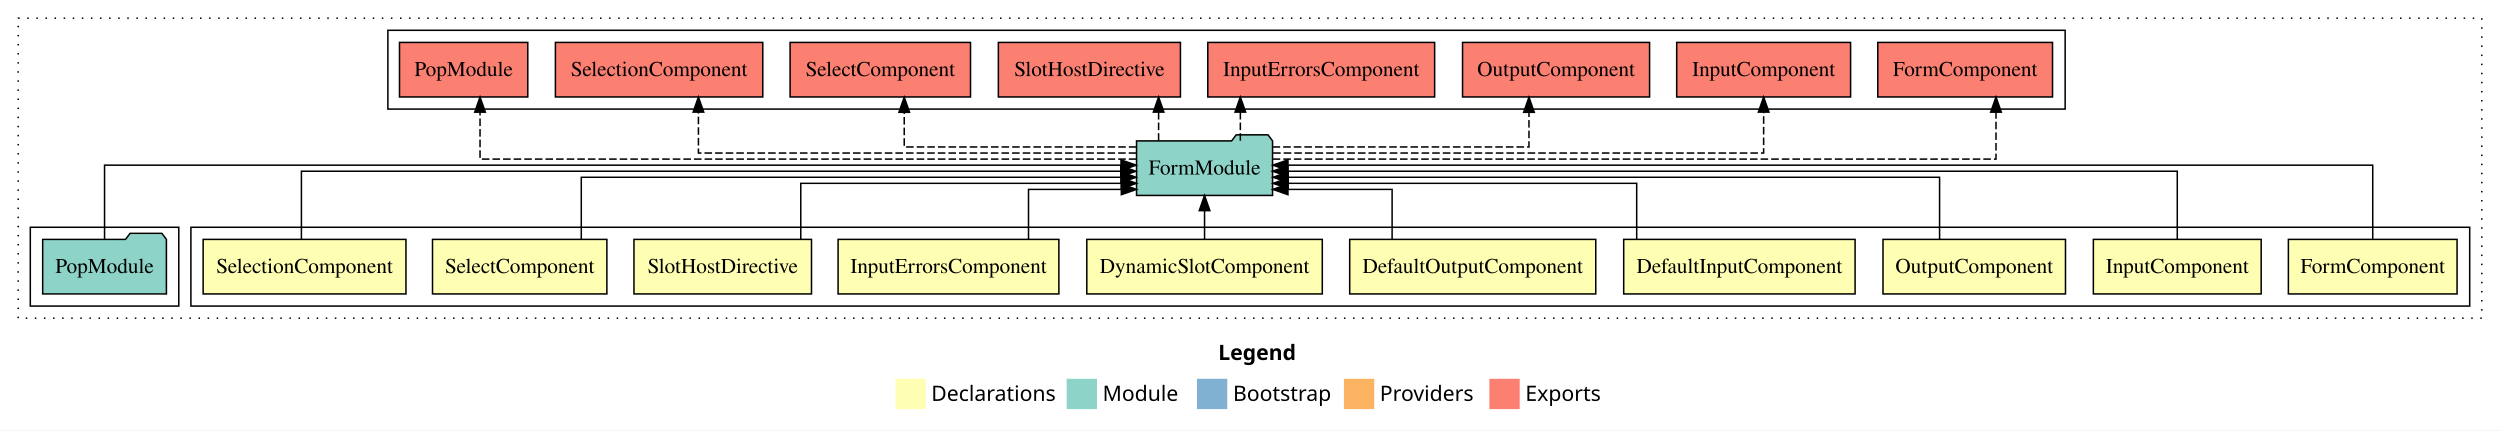
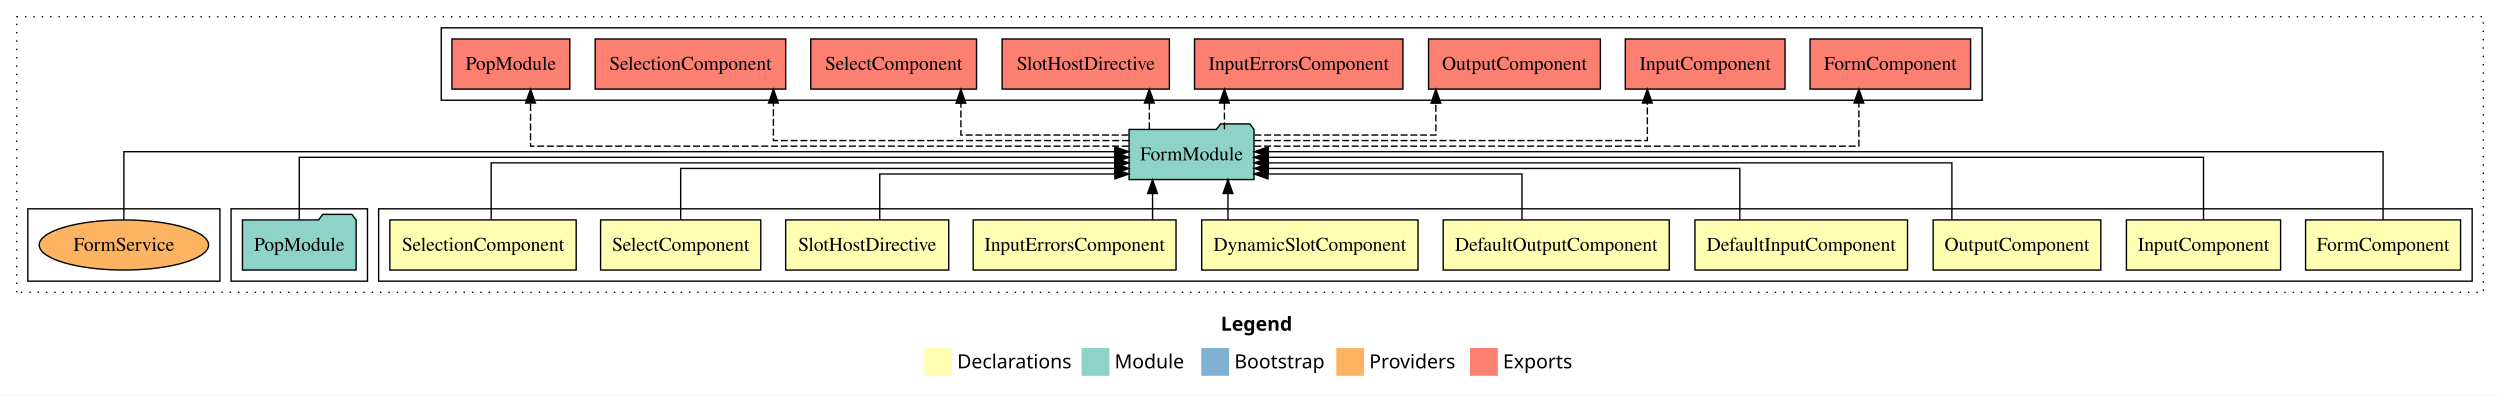
- <svg xmlns="http://www.w3.org/2000/svg" width="1650pt" height="284pt" viewBox="0.00 0.00 1650.00 284.00">
+ <svg xmlns="http://www.w3.org/2000/svg" width="1796pt" height="284pt" viewBox="0.00 0.00 1796.00 284.00">
  <g id="graph0" class="graph" transform="scale(1 1) rotate(0) translate(4 280)">
-     <polygon fill="#ffffff" stroke="transparent" points="-4,4 -4,-280 1646,-280 1646,4 -4,4" />
-     <text text-anchor="start" x="800.009" y="-42.4" font-family="sans-serif" font-weight="bold" font-size="14.00" fill="#000000">Legend</text>
-     <polygon fill="#ffffb3" stroke="transparent" points="587,-10 587,-30 607,-30 607,-10 587,-10" />
-     <text text-anchor="start" x="610.629" y="-15.4" font-family="sans-serif" font-size="14.00" fill="#000000">  Declarations</text>
-     <polygon fill="#8dd3c7" stroke="transparent" points="700,-10 700,-30 720,-30 720,-10 700,-10" />
-     <text text-anchor="start" x="723.725" y="-15.4" font-family="sans-serif" font-size="14.00" fill="#000000">  Module</text>
-     <polygon fill="#80b1d3" stroke="transparent" points="786,-10 786,-30 806,-30 806,-10 786,-10" />
-     <text text-anchor="start" x="809.781" y="-15.4" font-family="sans-serif" font-size="14.00" fill="#000000">  Bootstrap</text>
-     <polygon fill="#fdb462" stroke="transparent" points="883,-10 883,-30 903,-30 903,-10 883,-10" />
-     <text text-anchor="start" x="906.673" y="-15.4" font-family="sans-serif" font-size="14.00" fill="#000000">  Providers</text>
-     <polygon fill="#fb8072" stroke="transparent" points="979,-10 979,-30 999,-30 999,-10 979,-10" />
-     <text text-anchor="start" x="1002.726" y="-15.4" font-family="sans-serif" font-size="14.00" fill="#000000">  Exports</text>
+     <polygon fill="#ffffff" stroke="transparent" points="-4,4 -4,-280 1792,-280 1792,4 -4,4" />
+     <text text-anchor="start" x="873.009" y="-42.4" font-family="sans-serif" font-weight="bold" font-size="14.00" fill="#000000">Legend</text>
+     <polygon fill="#ffffb3" stroke="transparent" points="660,-10 660,-30 680,-30 680,-10 660,-10" />
+     <text text-anchor="start" x="683.629" y="-15.4" font-family="sans-serif" font-size="14.00" fill="#000000">  Declarations</text>
+     <polygon fill="#8dd3c7" stroke="transparent" points="773,-10 773,-30 793,-30 793,-10 773,-10" />
+     <text text-anchor="start" x="796.725" y="-15.4" font-family="sans-serif" font-size="14.00" fill="#000000">  Module</text>
+     <polygon fill="#80b1d3" stroke="transparent" points="859,-10 859,-30 879,-30 879,-10 859,-10" />
+     <text text-anchor="start" x="882.781" y="-15.4" font-family="sans-serif" font-size="14.00" fill="#000000">  Bootstrap</text>
+     <polygon fill="#fdb462" stroke="transparent" points="956,-10 956,-30 976,-30 976,-10 956,-10" />
+     <text text-anchor="start" x="979.673" y="-15.4" font-family="sans-serif" font-size="14.00" fill="#000000">  Providers</text>
+     <polygon fill="#fb8072" stroke="transparent" points="1052,-10 1052,-30 1072,-30 1072,-10 1052,-10" />
+     <text text-anchor="start" x="1075.726" y="-15.4" font-family="sans-serif" font-size="14.00" fill="#000000">  Exports</text>
    <g id="clust1" class="cluster">
-       <polygon fill="none" stroke="#000000" stroke-dasharray="1,5" points="8,-70 8,-268 1634,-268 1634,-70 8,-70" />
+       <polygon fill="none" stroke="#000000" stroke-dasharray="1,5" points="8,-70 8,-268 1780,-268 1780,-70 8,-70" />
    </g>
    <g id="clust2" class="cluster">
-       <polygon fill="none" stroke="#000000" points="122,-78 122,-130 1626,-130 1626,-78 122,-78" />
+       <polygon fill="none" stroke="#000000" points="268,-78 268,-130 1772,-130 1772,-78 268,-78" />
    </g>
    <g id="clust13" class="cluster">
-       <polygon fill="none" stroke="#000000" points="16,-78 16,-130 114,-130 114,-78 16,-78" />
+       <polygon fill="none" stroke="#000000" points="162,-78 162,-130 260,-130 260,-78 162,-78" />
    </g>
    <g id="clust14" class="cluster">
-       <polygon fill="none" stroke="#000000" points="252,-208 252,-260 1359,-260 1359,-208 252,-208" />
+       <polygon fill="none" stroke="#000000" points="313,-208 313,-260 1420,-260 1420,-208 313,-208" />
+     </g>
+     <g id="clust16" class="cluster">
+       <polygon fill="none" stroke="#000000" points="16,-78 16,-130 154,-130 154,-78 16,-78" />
    </g>
    <g id="node1" class="node">
-       <polygon fill="#ffffb3" stroke="#000000" points="1617.667,-122 1506.333,-122 1506.333,-86 1617.667,-86 1617.667,-122" />
-       <text text-anchor="middle" x="1562" y="-99.8" font-family="Times,serif" font-size="14.00" fill="#000000">FormComponent</text>
+       <polygon fill="#ffffb3" stroke="#000000" points="1763.667,-122 1652.333,-122 1652.333,-86 1763.667,-86 1763.667,-122" />
+       <text text-anchor="middle" x="1708" y="-99.8" font-family="Times,serif" font-size="14.00" fill="#000000">FormComponent</text>
    </g>
    <g id="node11" class="node">
-       <polygon fill="#8dd3c7" stroke="#000000" points="835.884,-187 832.884,-191 811.884,-191 808.884,-187 746.116,-187 746.116,-151 835.884,-151 835.884,-187" />
-       <text text-anchor="middle" x="791" y="-164.8" font-family="Times,serif" font-size="14.00" fill="#000000">FormModule</text>
+       <polygon fill="#8dd3c7" stroke="#000000" points="896.884,-187 893.884,-191 872.884,-191 869.884,-187 807.116,-187 807.116,-151 896.884,-151 896.884,-187" />
+       <text text-anchor="middle" x="852" y="-164.8" font-family="Times,serif" font-size="14.00" fill="#000000">FormModule</text>
    </g>
    <g id="edge1" class="edge">
-       <path fill="none" stroke="#000000" d="M1562,-122.308C1562,-142.145 1562,-171 1562,-171 1562,-171 846.068,-171 846.068,-171" />
-       <polygon fill="#000000" stroke="#000000" points="846.068,-167.5 836.068,-171 846.067,-174.5 846.068,-167.5" />
+       <path fill="none" stroke="#000000" d="M1708,-122.308C1708,-142.145 1708,-171 1708,-171 1708,-171 907.117,-171 907.117,-171" />
+       <polygon fill="#000000" stroke="#000000" points="907.117,-167.5 897.117,-171 907.117,-174.5 907.117,-167.5" />
    </g>
    <g id="node2" class="node">
-       <polygon fill="#ffffb3" stroke="#000000" points="1488.384,-122 1377.616,-122 1377.616,-86 1488.384,-86 1488.384,-122" />
-       <text text-anchor="middle" x="1433" y="-99.8" font-family="Times,serif" font-size="14.00" fill="#000000">InputComponent</text>
+       <polygon fill="#ffffb3" stroke="#000000" points="1634.384,-122 1523.616,-122 1523.616,-86 1634.384,-86 1634.384,-122" />
+       <text text-anchor="middle" x="1579" y="-99.8" font-family="Times,serif" font-size="14.00" fill="#000000">InputComponent</text>
    </g>
    <g id="edge2" class="edge">
-       <path fill="none" stroke="#000000" d="M1433,-122.222C1433,-140.828 1433,-167 1433,-167 1433,-167 845.889,-167 845.889,-167" />
-       <polygon fill="#000000" stroke="#000000" points="845.889,-163.5 835.889,-167 845.889,-170.5 845.889,-163.5" />
+       <path fill="none" stroke="#000000" d="M1579,-122.222C1579,-140.828 1579,-167 1579,-167 1579,-167 906.928,-167 906.928,-167" />
+       <polygon fill="#000000" stroke="#000000" points="906.928,-163.5 896.928,-167 906.928,-170.5 906.928,-163.5" />
    </g>
    <g id="node3" class="node">
-       <polygon fill="#ffffb3" stroke="#000000" points="1359.22,-122 1238.78,-122 1238.78,-86 1359.22,-86 1359.22,-122" />
-       <text text-anchor="middle" x="1299" y="-99.8" font-family="Times,serif" font-size="14.00" fill="#000000">OutputComponent</text>
+       <polygon fill="#ffffb3" stroke="#000000" points="1505.22,-122 1384.78,-122 1384.78,-86 1505.22,-86 1505.22,-122" />
+       <text text-anchor="middle" x="1445" y="-99.8" font-family="Times,serif" font-size="14.00" fill="#000000">OutputComponent</text>
    </g>
    <g id="edge3" class="edge">
-       <path fill="none" stroke="#000000" d="M1276.121,-122.022C1276.121,-139.373 1276.121,-163 1276.121,-163 1276.121,-163 846.203,-163 846.203,-163" />
-       <polygon fill="#000000" stroke="#000000" points="846.203,-159.5 836.203,-163 846.203,-166.5 846.203,-159.5" />
+       <path fill="none" stroke="#000000" d="M1398.236,-122.022C1398.236,-139.373 1398.236,-163 1398.236,-163 1398.236,-163 907.165,-163 907.165,-163" />
+       <polygon fill="#000000" stroke="#000000" points="907.166,-159.5 897.165,-163 907.165,-166.5 907.166,-159.5" />
    </g>
    <g id="node4" class="node">
-       <polygon fill="#ffffb3" stroke="#000000" points="1220.361,-122 1067.639,-122 1067.639,-86 1220.361,-86 1220.361,-122" />
-       <text text-anchor="middle" x="1144" y="-99.8" font-family="Times,serif" font-size="14.00" fill="#000000">DefaultInputComponent</text>
+       <polygon fill="#ffffb3" stroke="#000000" points="1366.361,-122 1213.639,-122 1213.639,-86 1366.361,-86 1366.361,-122" />
+       <text text-anchor="middle" x="1290" y="-99.8" font-family="Times,serif" font-size="14.00" fill="#000000">DefaultInputComponent</text>
    </g>
    <g id="edge4" class="edge">
-       <path fill="none" stroke="#000000" d="M1076.215,-122.009C1076.215,-138.049 1076.215,-159 1076.215,-159 1076.215,-159 846.193,-159 846.193,-159" />
-       <polygon fill="#000000" stroke="#000000" points="846.193,-155.5 836.193,-159 846.193,-162.5 846.193,-155.5" />
+       <path fill="none" stroke="#000000" d="M1245.881,-122.009C1245.881,-138.049 1245.881,-159 1245.881,-159 1245.881,-159 907.183,-159 907.183,-159" />
+       <polygon fill="#000000" stroke="#000000" points="907.183,-155.5 897.183,-159 907.183,-162.5 907.183,-155.5" />
    </g>
    <g id="node5" class="node">
-       <polygon fill="#ffffb3" stroke="#000000" points="1049.198,-122 886.802,-122 886.802,-86 1049.198,-86 1049.198,-122" />
-       <text text-anchor="middle" x="968" y="-99.8" font-family="Times,serif" font-size="14.00" fill="#000000">DefaultOutputComponent</text>
+       <polygon fill="#ffffb3" stroke="#000000" points="1195.198,-122 1032.802,-122 1032.802,-86 1195.198,-86 1195.198,-122" />
+       <text text-anchor="middle" x="1114" y="-99.8" font-family="Times,serif" font-size="14.00" fill="#000000">DefaultOutputComponent</text>
    </g>
    <g id="edge5" class="edge">
-       <path fill="none" stroke="#000000" d="M914.791,-122.124C914.791,-136.783 914.791,-155 914.791,-155 914.791,-155 846.042,-155 846.042,-155" />
-       <polygon fill="#000000" stroke="#000000" points="846.042,-151.5 836.042,-155 846.042,-158.5 846.042,-151.5" />
+       <path fill="none" stroke="#000000" d="M1089.381,-122.124C1089.381,-136.783 1089.381,-155 1089.381,-155 1089.381,-155 906.928,-155 906.928,-155" />
+       <polygon fill="#000000" stroke="#000000" points="906.929,-151.5 896.928,-155 906.928,-158.5 906.929,-151.5" />
    </g>
    <g id="node6" class="node">
-       <polygon fill="#ffffb3" stroke="#000000" points="868.713,-122 713.287,-122 713.287,-86 868.713,-86 868.713,-122" />
-       <text text-anchor="middle" x="791" y="-99.8" font-family="Times,serif" font-size="14.00" fill="#000000">DynamicSlotComponent</text>
+       <polygon fill="#ffffb3" stroke="#000000" points="1014.713,-122 859.287,-122 859.287,-86 1014.713,-86 1014.713,-122" />
+       <text text-anchor="middle" x="937" y="-99.8" font-family="Times,serif" font-size="14.00" fill="#000000">DynamicSlotComponent</text>
    </g>
    <g id="edge6" class="edge">
-       <path fill="none" stroke="#000000" d="M791,-122.106C791,-122.106 791,-140.991 791,-140.991" />
-       <polygon fill="#000000" stroke="#000000" points="787.5,-140.991 791,-150.991 794.5,-140.991 787.5,-140.991" />
+       <path fill="none" stroke="#000000" d="M878.168,-122.106C878.168,-122.106 878.168,-140.991 878.168,-140.991" />
+       <polygon fill="#000000" stroke="#000000" points="874.668,-140.991 878.168,-150.991 881.668,-140.991 874.668,-140.991" />
    </g>
    <g id="node7" class="node">
-       <polygon fill="#ffffb3" stroke="#000000" points="694.863,-122 549.137,-122 549.137,-86 694.863,-86 694.863,-122" />
-       <text text-anchor="middle" x="622" y="-99.8" font-family="Times,serif" font-size="14.00" fill="#000000">InputErrorsComponent</text>
+       <polygon fill="#ffffb3" stroke="#000000" points="840.863,-122 695.137,-122 695.137,-86 840.863,-86 840.863,-122" />
+       <text text-anchor="middle" x="768" y="-99.8" font-family="Times,serif" font-size="14.00" fill="#000000">InputErrorsComponent</text>
    </g>
    <g id="edge7" class="edge">
-       <path fill="none" stroke="#000000" d="M674.819,-122.124C674.819,-136.783 674.819,-155 674.819,-155 674.819,-155 736.081,-155 736.081,-155" />
-       <polygon fill="#000000" stroke="#000000" points="736.081,-158.5 746.081,-155 736.081,-151.5 736.081,-158.5" />
+       <path fill="none" stroke="#000000" d="M823.995,-122.106C823.995,-122.106 823.995,-140.991 823.995,-140.991" />
+       <polygon fill="#000000" stroke="#000000" points="820.495,-140.991 823.995,-150.991 827.495,-140.991 820.495,-140.991" />
    </g>
    <g id="node8" class="node">
-       <polygon fill="#ffffb3" stroke="#000000" points="531.588,-122 414.412,-122 414.412,-86 531.588,-86 531.588,-122" />
-       <text text-anchor="middle" x="473" y="-99.8" font-family="Times,serif" font-size="14.00" fill="#000000">SlotHostDirective</text>
+       <polygon fill="#ffffb3" stroke="#000000" points="677.588,-122 560.412,-122 560.412,-86 677.588,-86 677.588,-122" />
+       <text text-anchor="middle" x="619" y="-99.8" font-family="Times,serif" font-size="14.00" fill="#000000">SlotHostDirective</text>
    </g>
    <g id="edge8" class="edge">
-       <path fill="none" stroke="#000000" d="M524.512,-122.009C524.512,-138.049 524.512,-159 524.512,-159 524.512,-159 736.095,-159 736.095,-159" />
-       <polygon fill="#000000" stroke="#000000" points="736.095,-162.5 746.095,-159 736.095,-155.5 736.095,-162.5" />
+       <path fill="none" stroke="#000000" d="M628.012,-122.124C628.012,-136.783 628.012,-155 628.012,-155 628.012,-155 796.942,-155 796.942,-155" />
+       <polygon fill="#000000" stroke="#000000" points="796.942,-158.5 806.942,-155 796.942,-151.5 796.942,-158.5" />
    </g>
    <g id="node9" class="node">
-       <polygon fill="#ffffb3" stroke="#000000" points="396.541,-122 281.459,-122 281.459,-86 396.541,-86 396.541,-122" />
-       <text text-anchor="middle" x="339" y="-99.8" font-family="Times,serif" font-size="14.00" fill="#000000">SelectComponent</text>
+       <polygon fill="#ffffb3" stroke="#000000" points="542.541,-122 427.459,-122 427.459,-86 542.541,-86 542.541,-122" />
+       <text text-anchor="middle" x="485" y="-99.8" font-family="Times,serif" font-size="14.00" fill="#000000">SelectComponent</text>
    </g>
    <g id="edge9" class="edge">
-       <path fill="none" stroke="#000000" d="M379.652,-122.022C379.652,-139.373 379.652,-163 379.652,-163 379.652,-163 735.802,-163 735.802,-163" />
-       <polygon fill="#000000" stroke="#000000" points="735.802,-166.5 745.802,-163 735.802,-159.5 735.802,-166.5" />
+       <path fill="none" stroke="#000000" d="M485,-122.009C485,-138.049 485,-159 485,-159 485,-159 796.999,-159 796.999,-159" />
+       <polygon fill="#000000" stroke="#000000" points="796.999,-162.5 806.999,-159 796.999,-155.5 796.999,-162.5" />
    </g>
    <g id="node10" class="node">
-       <polygon fill="#ffffb3" stroke="#000000" points="263.931,-122 130.069,-122 130.069,-86 263.931,-86 263.931,-122" />
-       <text text-anchor="middle" x="197" y="-99.8" font-family="Times,serif" font-size="14.00" fill="#000000">SelectionComponent</text>
+       <polygon fill="#ffffb3" stroke="#000000" points="409.931,-122 276.069,-122 276.069,-86 409.931,-86 409.931,-122" />
+       <text text-anchor="middle" x="343" y="-99.8" font-family="Times,serif" font-size="14.00" fill="#000000">SelectionComponent</text>
    </g>
    <g id="edge10" class="edge">
-       <path fill="none" stroke="#000000" d="M194.934,-122.222C194.934,-140.828 194.934,-167 194.934,-167 194.934,-167 735.709,-167 735.709,-167" />
-       <polygon fill="#000000" stroke="#000000" points="735.709,-170.5 745.709,-167 735.709,-163.5 735.709,-170.5" />
+       <path fill="none" stroke="#000000" d="M348.861,-122.022C348.861,-139.373 348.861,-163 348.861,-163 348.861,-163 796.907,-163 796.907,-163" />
+       <polygon fill="#000000" stroke="#000000" points="796.907,-166.5 806.907,-163 796.907,-159.5 796.907,-166.5" />
    </g>
    <g id="node13" class="node">
-       <polygon fill="#fb8072" stroke="#000000" points="1350.666,-252 1235.334,-252 1235.334,-216 1350.666,-216 1350.666,-252" />
-       <text text-anchor="middle" x="1293" y="-229.8" font-family="Times,serif" font-size="14.00" fill="#000000">FormComponent </text>
+       <polygon fill="#fb8072" stroke="#000000" points="1411.666,-252 1296.334,-252 1296.334,-216 1411.666,-216 1411.666,-252" />
+       <text text-anchor="middle" x="1354" y="-229.8" font-family="Times,serif" font-size="14.00" fill="#000000">FormComponent </text>
    </g>
    <g id="edge12" class="edge">
-       <path fill="none" stroke="#000000" stroke-dasharray="5,2" d="M835.987,-175C962.691,-175 1313.352,-175 1313.352,-175 1313.352,-175 1313.352,-205.977 1313.352,-205.977" />
-       <polygon fill="#000000" stroke="#000000" points="1309.852,-205.977 1313.352,-215.977 1316.852,-205.977 1309.852,-205.977" />
+       <path fill="none" stroke="#000000" stroke-dasharray="5,2" d="M897.103,-175C1016.449,-175 1331.424,-175 1331.424,-175 1331.424,-175 1331.424,-205.977 1331.424,-205.977" />
+       <polygon fill="#000000" stroke="#000000" points="1327.924,-205.977 1331.424,-215.977 1334.924,-205.977 1327.924,-205.977" />
    </g>
    <g id="node14" class="node">
-       <polygon fill="#fb8072" stroke="#000000" points="1217.384,-252 1102.616,-252 1102.616,-216 1217.384,-216 1217.384,-252" />
-       <text text-anchor="middle" x="1160" y="-229.8" font-family="Times,serif" font-size="14.00" fill="#000000">InputComponent </text>
+       <polygon fill="#fb8072" stroke="#000000" points="1278.384,-252 1163.616,-252 1163.616,-216 1278.384,-216 1278.384,-252" />
+       <text text-anchor="middle" x="1221" y="-229.8" font-family="Times,serif" font-size="14.00" fill="#000000">InputComponent </text>
    </g>
    <g id="edge13" class="edge">
-       <path fill="none" stroke="#000000" stroke-dasharray="5,2" d="M836.247,-179C934.78,-179 1160,-179 1160,-179 1160,-179 1160,-205.991 1160,-205.991" />
-       <polygon fill="#000000" stroke="#000000" points="1156.5,-205.991 1160,-215.991 1163.5,-205.991 1156.5,-205.991" />
+       <path fill="none" stroke="#000000" stroke-dasharray="5,2" d="M897.187,-179C987.016,-179 1179.454,-179 1179.454,-179 1179.454,-179 1179.454,-205.991 1179.454,-205.991" />
+       <polygon fill="#000000" stroke="#000000" points="1175.954,-205.991 1179.454,-215.991 1182.954,-205.991 1175.954,-205.991" />
    </g>
    <g id="node15" class="node">
-       <polygon fill="#fb8072" stroke="#000000" points="1084.72,-252 961.279,-252 961.279,-216 1084.72,-216 1084.72,-252" />
-       <text text-anchor="middle" x="1023" y="-229.8" font-family="Times,serif" font-size="14.00" fill="#000000">OutputComponent </text>
+       <polygon fill="#fb8072" stroke="#000000" points="1145.72,-252 1022.279,-252 1022.279,-216 1145.72,-216 1145.72,-252" />
+       <text text-anchor="middle" x="1084" y="-229.8" font-family="Times,serif" font-size="14.00" fill="#000000">OutputComponent </text>
    </g>
    <g id="edge14" class="edge">
-       <path fill="none" stroke="#000000" stroke-dasharray="5,2" d="M835.886,-183C898.673,-183 1005.119,-183 1005.119,-183 1005.119,-183 1005.119,-205.876 1005.119,-205.876" />
-       <polygon fill="#000000" stroke="#000000" points="1001.62,-205.876 1005.119,-215.876 1008.62,-205.876 1001.62,-205.876" />
+       <path fill="none" stroke="#000000" stroke-dasharray="5,2" d="M897.201,-183C949.206,-183 1027.521,-183 1027.521,-183 1027.521,-183 1027.521,-205.876 1027.521,-205.876" />
+       <polygon fill="#000000" stroke="#000000" points="1024.021,-205.876 1027.521,-215.876 1031.021,-205.876 1024.021,-205.876" />
    </g>
    <g id="node16" class="node">
-       <polygon fill="#fb8072" stroke="#000000" points="942.863,-252 793.137,-252 793.137,-216 942.863,-216 942.863,-252" />
-       <text text-anchor="middle" x="868" y="-229.8" font-family="Times,serif" font-size="14.00" fill="#000000">InputErrorsComponent </text>
+       <polygon fill="#fb8072" stroke="#000000" points="1003.863,-252 854.137,-252 854.137,-216 1003.863,-216 1003.863,-252" />
+       <text text-anchor="middle" x="929" y="-229.8" font-family="Times,serif" font-size="14.00" fill="#000000">InputErrorsComponent </text>
    </g>
    <g id="edge15" class="edge">
-       <path fill="none" stroke="#000000" stroke-dasharray="5,2" d="M814.63,-187.106C814.63,-187.106 814.63,-205.991 814.63,-205.991" />
-       <polygon fill="#000000" stroke="#000000" points="811.13,-205.991 814.63,-215.991 818.13,-205.991 811.13,-205.991" />
+       <path fill="none" stroke="#000000" stroke-dasharray="5,2" d="M875.63,-187.106C875.63,-187.106 875.63,-205.991 875.63,-205.991" />
+       <polygon fill="#000000" stroke="#000000" points="872.13,-205.991 875.63,-215.991 879.13,-205.991 872.13,-205.991" />
    </g>
    <g id="node17" class="node">
-       <polygon fill="#fb8072" stroke="#000000" points="775.089,-252 654.911,-252 654.911,-216 775.089,-216 775.089,-252" />
-       <text text-anchor="middle" x="715" y="-229.8" font-family="Times,serif" font-size="14.00" fill="#000000">SlotHostDirective </text>
+       <polygon fill="#fb8072" stroke="#000000" points="836.089,-252 715.911,-252 715.911,-216 836.089,-216 836.089,-252" />
+       <text text-anchor="middle" x="776" y="-229.8" font-family="Times,serif" font-size="14.00" fill="#000000">SlotHostDirective </text>
    </g>
    <g id="edge16" class="edge">
-       <path fill="none" stroke="#000000" stroke-dasharray="5,2" d="M760.676,-187.106C760.676,-187.106 760.676,-205.991 760.676,-205.991" />
-       <polygon fill="#000000" stroke="#000000" points="757.176,-205.991 760.676,-215.991 764.176,-205.991 757.176,-205.991" />
+       <path fill="none" stroke="#000000" stroke-dasharray="5,2" d="M821.676,-187.106C821.676,-187.106 821.676,-205.991 821.676,-205.991" />
+       <polygon fill="#000000" stroke="#000000" points="818.176,-205.991 821.676,-215.991 825.176,-205.991 818.176,-205.991" />
    </g>
    <g id="node18" class="node">
-       <polygon fill="#fb8072" stroke="#000000" points="636.54,-252 517.46,-252 517.46,-216 636.54,-216 636.54,-252" />
-       <text text-anchor="middle" x="577" y="-229.8" font-family="Times,serif" font-size="14.00" fill="#000000">SelectComponent </text>
+       <polygon fill="#fb8072" stroke="#000000" points="697.54,-252 578.46,-252 578.46,-216 697.54,-216 697.54,-252" />
+       <text text-anchor="middle" x="638" y="-229.8" font-family="Times,serif" font-size="14.00" fill="#000000">SelectComponent </text>
    </g>
    <g id="edge17" class="edge">
-       <path fill="none" stroke="#000000" stroke-dasharray="5,2" d="M746.024,-183C687.545,-183 592.794,-183 592.794,-183 592.794,-183 592.794,-205.876 592.794,-205.876" />
-       <polygon fill="#000000" stroke="#000000" points="589.294,-205.876 592.794,-215.876 596.294,-205.876 589.294,-205.876" />
+       <path fill="none" stroke="#000000" stroke-dasharray="5,2" d="M806.723,-183C757.665,-183 686.307,-183 686.307,-183 686.307,-183 686.307,-205.876 686.307,-205.876" />
+       <polygon fill="#000000" stroke="#000000" points="682.807,-205.876 686.307,-215.876 689.807,-205.876 682.807,-205.876" />
    </g>
    <g id="node19" class="node">
-       <polygon fill="#fb8072" stroke="#000000" points="499.431,-252 362.569,-252 362.569,-216 499.431,-216 499.431,-252" />
-       <text text-anchor="middle" x="431" y="-229.8" font-family="Times,serif" font-size="14.00" fill="#000000">SelectionComponent </text>
+       <polygon fill="#fb8072" stroke="#000000" points="560.431,-252 423.569,-252 423.569,-216 560.431,-216 560.431,-252" />
+       <text text-anchor="middle" x="492" y="-229.8" font-family="Times,serif" font-size="14.00" fill="#000000">SelectionComponent </text>
    </g>
    <g id="edge18" class="edge">
-       <path fill="none" stroke="#000000" stroke-dasharray="5,2" d="M745.95,-179C654.771,-179 456.961,-179 456.961,-179 456.961,-179 456.961,-205.991 456.961,-205.991" />
-       <polygon fill="#000000" stroke="#000000" points="453.461,-205.991 456.961,-215.991 460.461,-205.991 453.461,-205.991" />
+       <path fill="none" stroke="#000000" stroke-dasharray="5,2" d="M807.029,-179C723.231,-179 551.613,-179 551.613,-179 551.613,-179 551.613,-205.991 551.613,-205.991" />
+       <polygon fill="#000000" stroke="#000000" points="548.113,-205.991 551.613,-215.991 555.113,-205.991 548.113,-205.991" />
    </g>
    <g id="node20" class="node">
-       <polygon fill="#fb8072" stroke="#000000" points="344.333,-252 259.667,-252 259.667,-216 344.333,-216 344.333,-252" />
-       <text text-anchor="middle" x="302" y="-229.8" font-family="Times,serif" font-size="14.00" fill="#000000">PopModule </text>
+       <polygon fill="#fb8072" stroke="#000000" points="405.333,-252 320.667,-252 320.667,-216 405.333,-216 405.333,-252" />
+       <text text-anchor="middle" x="363" y="-229.8" font-family="Times,serif" font-size="14.00" fill="#000000">PopModule </text>
    </g>
    <g id="edge19" class="edge">
-       <path fill="none" stroke="#000000" stroke-dasharray="5,2" d="M746.014,-175C626.979,-175 312.823,-175 312.823,-175 312.823,-175 312.823,-205.977 312.823,-205.977" />
-       <polygon fill="#000000" stroke="#000000" points="309.323,-205.977 312.823,-215.977 316.323,-205.977 309.323,-205.977" />
+       <path fill="none" stroke="#000000" stroke-dasharray="5,2" d="M806.898,-175C688.365,-175 377.139,-175 377.139,-175 377.139,-175 377.139,-205.977 377.139,-205.977" />
+       <polygon fill="#000000" stroke="#000000" points="373.639,-205.977 377.139,-215.977 380.639,-205.977 373.639,-205.977" />
    </g>
    <g id="node12" class="node">
-       <polygon fill="#8dd3c7" stroke="#000000" points="105.833,-122 102.833,-126 81.833,-126 78.833,-122 24.167,-122 24.167,-86 105.833,-86 105.833,-122" />
-       <text text-anchor="middle" x="65" y="-99.8" font-family="Times,serif" font-size="14.00" fill="#000000">PopModule</text>
+       <polygon fill="#8dd3c7" stroke="#000000" points="251.833,-122 248.833,-126 227.833,-126 224.833,-122 170.167,-122 170.167,-86 251.833,-86 251.833,-122" />
+       <text text-anchor="middle" x="211" y="-99.8" font-family="Times,serif" font-size="14.00" fill="#000000">PopModule</text>
    </g>
    <g id="edge11" class="edge">
-       <path fill="none" stroke="#000000" d="M65,-122.308C65,-142.145 65,-171 65,-171 65,-171 735.86,-171 735.86,-171" />
-       <polygon fill="#000000" stroke="#000000" points="735.86,-174.5 745.86,-171 735.86,-167.5 735.86,-174.5" />
+       <path fill="none" stroke="#000000" d="M211,-122.222C211,-140.828 211,-167 211,-167 211,-167 796.926,-167 796.926,-167" />
+       <polygon fill="#000000" stroke="#000000" points="796.926,-170.5 806.926,-167 796.926,-163.5 796.926,-170.5" />
+     </g>
+     <g id="node21" class="node">
+       <ellipse fill="#fdb462" stroke="#000000" cx="85" cy="-104" rx="60.831" ry="18" />
+       <text text-anchor="middle" x="85" y="-99.8" font-family="Times,serif" font-size="14.00" fill="#000000">FormService</text>
+     </g>
+     <g id="edge20" class="edge">
+       <path fill="none" stroke="#000000" d="M85,-122.308C85,-142.145 85,-171 85,-171 85,-171 796.884,-171 796.884,-171" />
+       <polygon fill="#000000" stroke="#000000" points="796.884,-174.5 806.884,-171 796.884,-167.5 796.884,-174.5" />
    </g>
  </g>
</svg>
